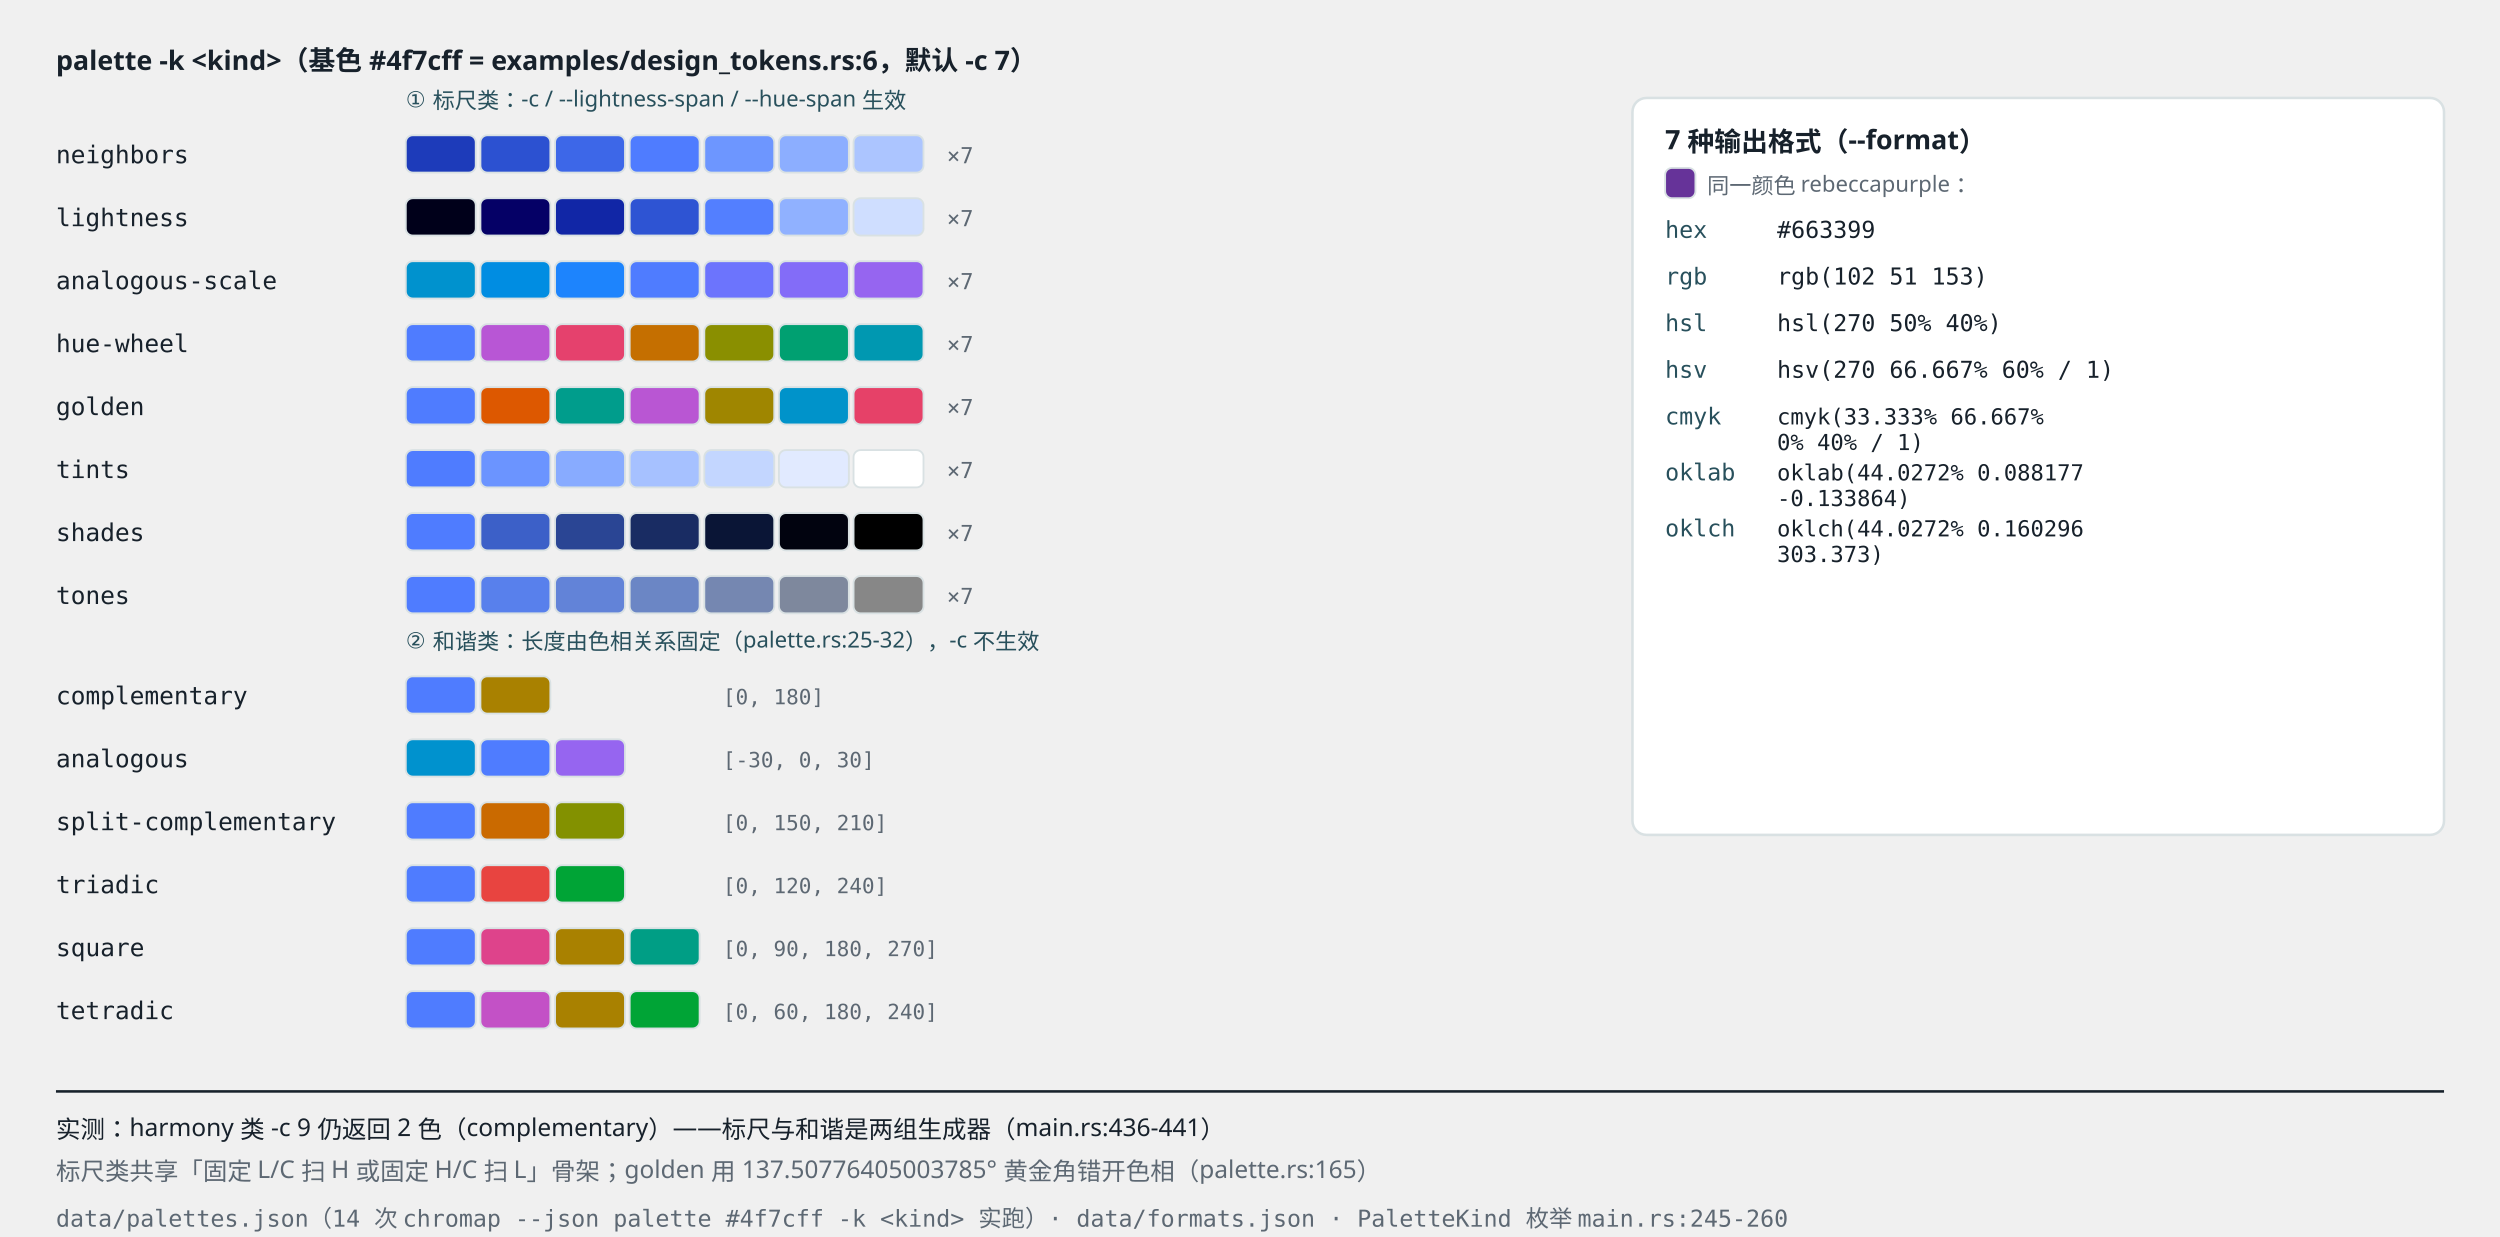
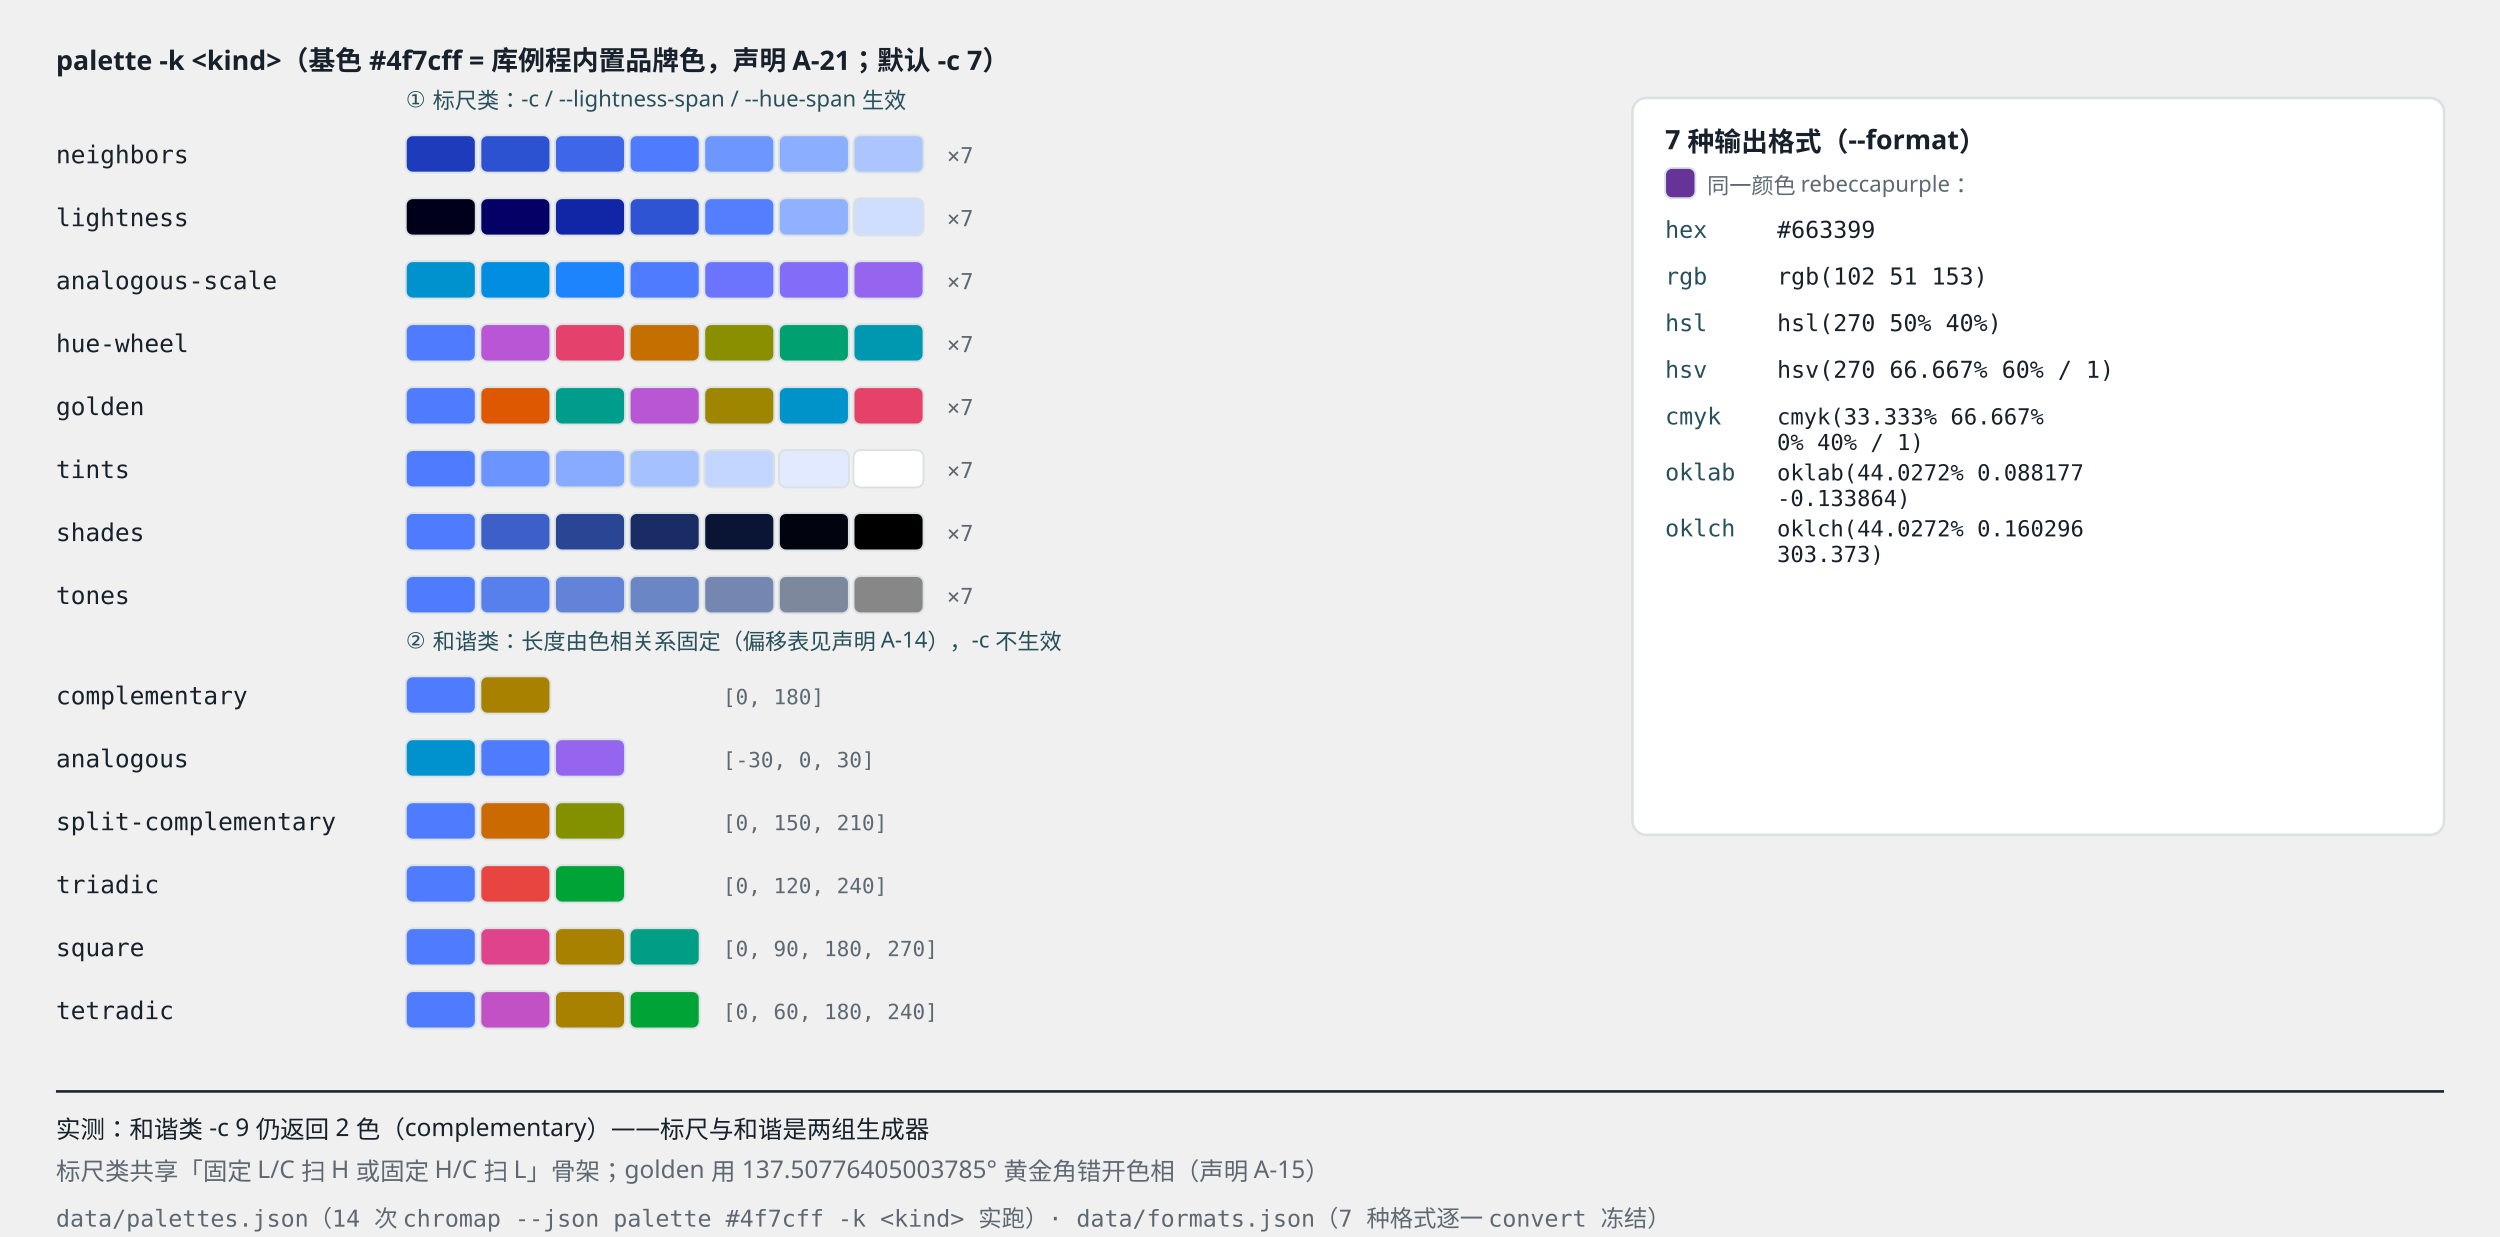
<svg xmlns="http://www.w3.org/2000/svg" id="p-kinds" viewBox="0 0 1072 530" width="1072" height="530" role="img">
  <defs>
    <marker id="p-kinds-arrow" viewBox="0 0 10 10" refX="8.5" refY="5" markerWidth="5" markerHeight="5" orient="auto-start-reverse">
      <path d="M 0,1 L 9,5 L 0,9 z" fill="#356A79" />
    </marker>
  </defs>
-   <text x="24" y="30" font-size="11.5" fill="#17212B" font-family="'Source Han Sans SC','PingFang SC',sans-serif" font-weight="600" text-anchor="start">palette -k &lt;kind&gt;（基色 #4f7cff = examples/design_tokens.rs:6，默认 -c 7）</text>
+   <text x="24" y="30" font-size="11.5" fill="#17212B" font-family="'Source Han Sans SC','PingFang SC',sans-serif" font-weight="600" text-anchor="start">palette -k &lt;kind&gt;（基色 #4f7cff = 库例程内置品牌色，声明 A-21；默认 -c 7）</text>
  <text x="174" y="46" font-size="9.5" fill="#28505C" font-family="'Source Han Sans SC','PingFang SC',sans-serif" font-weight="400" text-anchor="start">① 标尺类：-c / --lightness-span / --hue-span 生效</text>
  <text x="24" y="70" font-size="10.5" fill="#17212B" font-family="'0xProto Nerd Font','SF Mono',Menlo,monospace" font-weight="400" text-anchor="start">neighbors</text>
  <rect x="174" y="58" width="30" height="16" fill="#1d3bba" rx="3" stroke="#D9E1E3" stroke-width="0.8" />
  <rect x="206" y="58" width="30" height="16" fill="#2c51d1" rx="3" stroke="#D9E1E3" stroke-width="0.8" />
  <rect x="238" y="58" width="30" height="16" fill="#3d67e8" rx="3" stroke="#D9E1E3" stroke-width="0.8" />
  <rect x="270" y="58" width="30" height="16" fill="#4f7cff" rx="3" stroke="#D9E1E3" stroke-width="0.8" />
  <rect x="302" y="58" width="30" height="16" fill="#6d96ff" rx="3" stroke="#D9E1E3" stroke-width="0.8" />
  <rect x="334" y="58" width="30" height="16" fill="#8caeff" rx="3" stroke="#D9E1E3" stroke-width="0.8" />
  <rect x="366" y="58" width="30" height="16" fill="#acc5ff" rx="3" stroke="#D9E1E3" stroke-width="0.8" />
  <text x="406" y="70" font-size="9.5" fill="#5D6873" font-family="'0xProto Nerd Font','SF Mono',Menlo,monospace" font-weight="400" text-anchor="start">×7</text>
  <text x="24" y="97" font-size="10.5" fill="#17212B" font-family="'0xProto Nerd Font','SF Mono',Menlo,monospace" font-weight="400" text-anchor="start">lightness</text>
  <rect x="174" y="85" width="30" height="16" fill="#00001a" rx="3" stroke="#D9E1E3" stroke-width="0.8" />
  <rect x="206" y="85" width="30" height="16" fill="#050066" rx="3" stroke="#D9E1E3" stroke-width="0.8" />
  <rect x="238" y="85" width="30" height="16" fill="#1126a6" rx="3" stroke="#D9E1E3" stroke-width="0.8" />
  <rect x="270" y="85" width="30" height="16" fill="#2e54d3" rx="3" stroke="#D9E1E3" stroke-width="0.8" />
  <rect x="302" y="85" width="30" height="16" fill="#537fff" rx="3" stroke="#D9E1E3" stroke-width="0.8" />
  <rect x="334" y="85" width="30" height="16" fill="#90b1ff" rx="3" stroke="#D9E1E3" stroke-width="0.8" />
  <rect x="366" y="85" width="30" height="16" fill="#cfdeff" rx="3" stroke="#D9E1E3" stroke-width="0.8" />
  <text x="406" y="97" font-size="9.5" fill="#5D6873" font-family="'0xProto Nerd Font','SF Mono',Menlo,monospace" font-weight="400" text-anchor="start">×7</text>
  <text x="24" y="124" font-size="10.5" fill="#17212B" font-family="'0xProto Nerd Font','SF Mono',Menlo,monospace" font-weight="400" text-anchor="start">analogous-scale</text>
  <rect x="174" y="112" width="30" height="16" fill="#0092ce" rx="3" stroke="#D9E1E3" stroke-width="0.8" />
  <rect x="206" y="112" width="30" height="16" fill="#008de2" rx="3" stroke="#D9E1E3" stroke-width="0.8" />
  <rect x="238" y="112" width="30" height="16" fill="#1d84fd" rx="3" stroke="#D9E1E3" stroke-width="0.8" />
  <rect x="270" y="112" width="30" height="16" fill="#4f7cff" rx="3" stroke="#D9E1E3" stroke-width="0.8" />
  <rect x="302" y="112" width="30" height="16" fill="#6c74fd" rx="3" stroke="#D9E1E3" stroke-width="0.8" />
  <rect x="334" y="112" width="30" height="16" fill="#836cf8" rx="3" stroke="#D9E1E3" stroke-width="0.8" />
  <rect x="366" y="112" width="30" height="16" fill="#9665f0" rx="3" stroke="#D9E1E3" stroke-width="0.8" />
  <text x="406" y="124" font-size="9.5" fill="#5D6873" font-family="'0xProto Nerd Font','SF Mono',Menlo,monospace" font-weight="400" text-anchor="start">×7</text>
  <text x="24" y="151" font-size="10.5" fill="#17212B" font-family="'0xProto Nerd Font','SF Mono',Menlo,monospace" font-weight="400" text-anchor="start">hue-wheel</text>
  <rect x="174" y="139" width="30" height="16" fill="#4f7cff" rx="3" stroke="#D9E1E3" stroke-width="0.8" />
  <rect x="206" y="139" width="30" height="16" fill="#b856d5" rx="3" stroke="#D9E1E3" stroke-width="0.8" />
  <rect x="238" y="139" width="30" height="16" fill="#e5416d" rx="3" stroke="#D9E1E3" stroke-width="0.8" />
  <rect x="270" y="139" width="30" height="16" fill="#c56f00" rx="3" stroke="#D9E1E3" stroke-width="0.8" />
  <rect x="302" y="139" width="30" height="16" fill="#8a8f00" rx="3" stroke="#D9E1E3" stroke-width="0.8" />
  <rect x="334" y="139" width="30" height="16" fill="#00a071" rx="3" stroke="#D9E1E3" stroke-width="0.8" />
  <rect x="366" y="139" width="30" height="16" fill="#0098b1" rx="3" stroke="#D9E1E3" stroke-width="0.8" />
  <text x="406" y="151" font-size="9.5" fill="#5D6873" font-family="'0xProto Nerd Font','SF Mono',Menlo,monospace" font-weight="400" text-anchor="start">×7</text>
  <text x="24" y="178" font-size="10.5" fill="#17212B" font-family="'0xProto Nerd Font','SF Mono',Menlo,monospace" font-weight="400" text-anchor="start">golden</text>
  <rect x="174" y="166" width="30" height="16" fill="#4f7cff" rx="3" stroke="#D9E1E3" stroke-width="0.8" />
  <rect x="206" y="166" width="30" height="16" fill="#dd5800" rx="3" stroke="#D9E1E3" stroke-width="0.8" />
  <rect x="238" y="166" width="30" height="16" fill="#009d8c" rx="3" stroke="#D9E1E3" stroke-width="0.8" />
  <rect x="270" y="166" width="30" height="16" fill="#b956d3" rx="3" stroke="#D9E1E3" stroke-width="0.8" />
  <rect x="302" y="166" width="30" height="16" fill="#9f8600" rx="3" stroke="#D9E1E3" stroke-width="0.8" />
  <rect x="334" y="166" width="30" height="16" fill="#0093ca" rx="3" stroke="#D9E1E3" stroke-width="0.8" />
  <rect x="366" y="166" width="30" height="16" fill="#e64168" rx="3" stroke="#D9E1E3" stroke-width="0.8" />
  <text x="406" y="178" font-size="9.5" fill="#5D6873" font-family="'0xProto Nerd Font','SF Mono',Menlo,monospace" font-weight="400" text-anchor="start">×7</text>
  <text x="24" y="205" font-size="10.5" fill="#17212B" font-family="'0xProto Nerd Font','SF Mono',Menlo,monospace" font-weight="400" text-anchor="start">tints</text>
  <rect x="174" y="193" width="30" height="16" fill="#4f7cff" rx="3" stroke="#D9E1E3" stroke-width="0.8" />
  <rect x="206" y="193" width="30" height="16" fill="#6b94ff" rx="3" stroke="#D9E1E3" stroke-width="0.8" />
  <rect x="238" y="193" width="30" height="16" fill="#88abff" rx="3" stroke="#D9E1E3" stroke-width="0.8" />
  <rect x="270" y="193" width="30" height="16" fill="#a6c1ff" rx="3" stroke="#D9E1E3" stroke-width="0.8" />
  <rect x="302" y="193" width="30" height="16" fill="#c3d6ff" rx="3" stroke="#D9E1E3" stroke-width="0.8" />
  <rect x="334" y="193" width="30" height="16" fill="#e1eaff" rx="3" stroke="#D9E1E3" stroke-width="0.8" />
  <rect x="366" y="193" width="30" height="16" fill="#ffffff" rx="3" stroke="#D9E1E3" stroke-width="0.8" />
  <text x="406" y="205" font-size="9.5" fill="#5D6873" font-family="'0xProto Nerd Font','SF Mono',Menlo,monospace" font-weight="400" text-anchor="start">×7</text>
  <text x="24" y="232" font-size="10.5" fill="#17212B" font-family="'0xProto Nerd Font','SF Mono',Menlo,monospace" font-weight="400" text-anchor="start">shades</text>
  <rect x="174" y="220" width="30" height="16" fill="#4f7cff" rx="3" stroke="#D9E1E3" stroke-width="0.8" />
  <rect x="206" y="220" width="30" height="16" fill="#3c60c8" rx="3" stroke="#D9E1E3" stroke-width="0.8" />
  <rect x="238" y="220" width="30" height="16" fill="#2a4594" rx="3" stroke="#D9E1E3" stroke-width="0.8" />
  <rect x="270" y="220" width="30" height="16" fill="#192c63" rx="3" stroke="#D9E1E3" stroke-width="0.8" />
  <rect x="302" y="220" width="30" height="16" fill="#0a1536" rx="3" stroke="#D9E1E3" stroke-width="0.8" />
  <rect x="334" y="220" width="30" height="16" fill="#01030f" rx="3" stroke="#D9E1E3" stroke-width="0.8" />
  <rect x="366" y="220" width="30" height="16" fill="#000000" rx="3" stroke="#D9E1E3" stroke-width="0.8" />
  <text x="406" y="232" font-size="9.5" fill="#5D6873" font-family="'0xProto Nerd Font','SF Mono',Menlo,monospace" font-weight="400" text-anchor="start">×7</text>
  <text x="24" y="259" font-size="10.5" fill="#17212B" font-family="'0xProto Nerd Font','SF Mono',Menlo,monospace" font-weight="400" text-anchor="start">tones</text>
  <rect x="174" y="247" width="30" height="16" fill="#4f7cff" rx="3" stroke="#D9E1E3" stroke-width="0.8" />
  <rect x="206" y="247" width="30" height="16" fill="#5880ec" rx="3" stroke="#D9E1E3" stroke-width="0.8" />
  <rect x="238" y="247" width="30" height="16" fill="#6283d8" rx="3" stroke="#D9E1E3" stroke-width="0.8" />
  <rect x="270" y="247" width="30" height="16" fill="#6b86c5" rx="3" stroke="#D9E1E3" stroke-width="0.8" />
  <rect x="302" y="247" width="30" height="16" fill="#7587b1" rx="3" stroke="#D9E1E3" stroke-width="0.8" />
  <rect x="334" y="247" width="30" height="16" fill="#7e889d" rx="3" stroke="#D9E1E3" stroke-width="0.8" />
  <rect x="366" y="247" width="30" height="16" fill="#878787" rx="3" stroke="#D9E1E3" stroke-width="0.8" />
  <text x="406" y="259" font-size="9.5" fill="#5D6873" font-family="'0xProto Nerd Font','SF Mono',Menlo,monospace" font-weight="400" text-anchor="start">×7</text>
-   <text x="174" y="278" font-size="9.5" fill="#28505C" font-family="'Source Han Sans SC','PingFang SC',sans-serif" font-weight="400" text-anchor="start">② 和谐类：长度由色相关系固定（palette.rs:25-32），-c 不生效</text>
+   <text x="174" y="278" font-size="9.5" fill="#28505C" font-family="'Source Han Sans SC','PingFang SC',sans-serif" font-weight="400" text-anchor="start">② 和谐类：长度由色相关系固定（偏移表见声明 A-14），-c 不生效</text>
  <text x="24" y="302" font-size="10.5" fill="#17212B" font-family="'0xProto Nerd Font','SF Mono',Menlo,monospace" font-weight="400" text-anchor="start">complementary</text>
  <rect x="174" y="290" width="30" height="16" fill="#4f7cff" rx="3" stroke="#D9E1E3" stroke-width="0.8" />
  <rect x="206" y="290" width="30" height="16" fill="#a98100" rx="3" stroke="#D9E1E3" stroke-width="0.8" />
  <text x="310" y="302" font-size="9" fill="#5D6873" font-family="'0xProto Nerd Font','SF Mono',Menlo,monospace" font-weight="400" text-anchor="start">[0, 180]</text>
  <text x="24" y="329" font-size="10.5" fill="#17212B" font-family="'0xProto Nerd Font','SF Mono',Menlo,monospace" font-weight="400" text-anchor="start">analogous</text>
  <rect x="174" y="317" width="30" height="16" fill="#0092ce" rx="3" stroke="#D9E1E3" stroke-width="0.8" />
  <rect x="206" y="317" width="30" height="16" fill="#4f7cff" rx="3" stroke="#D9E1E3" stroke-width="0.8" />
  <rect x="238" y="317" width="30" height="16" fill="#9665f0" rx="3" stroke="#D9E1E3" stroke-width="0.8" />
  <text x="310" y="329" font-size="9" fill="#5D6873" font-family="'0xProto Nerd Font','SF Mono',Menlo,monospace" font-weight="400" text-anchor="start">[-30, 0, 30]</text>
  <text x="24" y="356" font-size="10.5" fill="#17212B" font-family="'0xProto Nerd Font','SF Mono',Menlo,monospace" font-weight="400" text-anchor="start">split-complementary</text>
  <rect x="174" y="344" width="30" height="16" fill="#4f7cff" rx="3" stroke="#D9E1E3" stroke-width="0.8" />
  <rect x="206" y="344" width="30" height="16" fill="#ca6a00" rx="3" stroke="#D9E1E3" stroke-width="0.8" />
  <rect x="238" y="344" width="30" height="16" fill="#839100" rx="3" stroke="#D9E1E3" stroke-width="0.8" />
  <text x="310" y="356" font-size="9" fill="#5D6873" font-family="'0xProto Nerd Font','SF Mono',Menlo,monospace" font-weight="400" text-anchor="start">[0, 150, 210]</text>
  <text x="24" y="383" font-size="10.5" fill="#17212B" font-family="'0xProto Nerd Font','SF Mono',Menlo,monospace" font-weight="400" text-anchor="start">triadic</text>
  <rect x="174" y="371" width="30" height="16" fill="#4f7cff" rx="3" stroke="#D9E1E3" stroke-width="0.8" />
  <rect x="206" y="371" width="30" height="16" fill="#e84440" rx="3" stroke="#D9E1E3" stroke-width="0.8" />
  <rect x="238" y="371" width="30" height="16" fill="#00a436" rx="3" stroke="#D9E1E3" stroke-width="0.8" />
  <text x="310" y="383" font-size="9" fill="#5D6873" font-family="'0xProto Nerd Font','SF Mono',Menlo,monospace" font-weight="400" text-anchor="start">[0, 120, 240]</text>
  <text x="24" y="410" font-size="10.5" fill="#17212B" font-family="'0xProto Nerd Font','SF Mono',Menlo,monospace" font-weight="400" text-anchor="start">square</text>
  <rect x="174" y="398" width="30" height="16" fill="#4f7cff" rx="3" stroke="#D9E1E3" stroke-width="0.8" />
  <rect x="206" y="398" width="30" height="16" fill="#de438b" rx="3" stroke="#D9E1E3" stroke-width="0.8" />
  <rect x="238" y="398" width="30" height="16" fill="#a98100" rx="3" stroke="#D9E1E3" stroke-width="0.8" />
  <rect x="270" y="398" width="30" height="16" fill="#009e85" rx="3" stroke="#D9E1E3" stroke-width="0.8" />
  <text x="310" y="410" font-size="9" fill="#5D6873" font-family="'0xProto Nerd Font','SF Mono',Menlo,monospace" font-weight="400" text-anchor="start">[0, 90, 180, 270]</text>
  <text x="24" y="437" font-size="10.5" fill="#17212B" font-family="'0xProto Nerd Font','SF Mono',Menlo,monospace" font-weight="400" text-anchor="start">tetradic</text>
  <rect x="174" y="425" width="30" height="16" fill="#4f7cff" rx="3" stroke="#D9E1E3" stroke-width="0.8" />
  <rect x="206" y="425" width="30" height="16" fill="#c351c6" rx="3" stroke="#D9E1E3" stroke-width="0.8" />
  <rect x="238" y="425" width="30" height="16" fill="#a98100" rx="3" stroke="#D9E1E3" stroke-width="0.8" />
  <rect x="270" y="425" width="30" height="16" fill="#00a436" rx="3" stroke="#D9E1E3" stroke-width="0.8" />
  <text x="310" y="437" font-size="9" fill="#5D6873" font-family="'0xProto Nerd Font','SF Mono',Menlo,monospace" font-weight="400" text-anchor="start">[0, 60, 180, 240]</text>
  <rect x="700" y="42" width="348" height="316" fill="#FFFFFF" rx="6" stroke="#D9E1E3" stroke-width="1.1" />
  <text x="714" y="64" font-size="11.5" fill="#17212B" font-family="'Source Han Sans SC','PingFang SC',sans-serif" font-weight="600" text-anchor="start">7 种输出格式（--format）</text>
  <rect x="714" y="72" width="13" height="13" fill="#663399" rx="3" stroke="#D9E1E3" stroke-width="0.8" />
  <text x="732" y="83" font-size="9.5" fill="#5D6873" font-family="'Source Han Sans SC','PingFang SC',sans-serif" font-weight="400" text-anchor="start">同一颜色 rebeccapurple：</text>
  <text x="714" y="102" font-size="10" fill="#28505C" font-family="'0xProto Nerd Font','SF Mono',Menlo,monospace" font-weight="400" text-anchor="start">hex</text>
  <text x="762" y="102" font-size="10" fill="#17212B" font-family="'0xProto Nerd Font','SF Mono',Menlo,monospace" font-weight="400" text-anchor="start">#663399</text>
  <text x="714" y="122" font-size="10" fill="#28505C" font-family="'0xProto Nerd Font','SF Mono',Menlo,monospace" font-weight="400" text-anchor="start">rgb</text>
  <text x="762" y="122" font-size="10" fill="#17212B" font-family="'0xProto Nerd Font','SF Mono',Menlo,monospace" font-weight="400" text-anchor="start">rgb(102 51 153)</text>
  <text x="714" y="142" font-size="10" fill="#28505C" font-family="'0xProto Nerd Font','SF Mono',Menlo,monospace" font-weight="400" text-anchor="start">hsl</text>
  <text x="762" y="142" font-size="10" fill="#17212B" font-family="'0xProto Nerd Font','SF Mono',Menlo,monospace" font-weight="400" text-anchor="start">hsl(270 50% 40%)</text>
  <text x="714" y="162" font-size="10" fill="#28505C" font-family="'0xProto Nerd Font','SF Mono',Menlo,monospace" font-weight="400" text-anchor="start">hsv</text>
  <text x="762" y="162" font-size="10" fill="#17212B" font-family="'0xProto Nerd Font','SF Mono',Menlo,monospace" font-weight="400" text-anchor="start">hsv(270 66.667% 60% / 1)</text>
  <text x="714" y="182" font-size="10" fill="#28505C" font-family="'0xProto Nerd Font','SF Mono',Menlo,monospace" font-weight="400" text-anchor="start">cmyk</text>
  <text x="762" y="182" font-size="9.5" fill="#17212B" font-family="'0xProto Nerd Font','SF Mono',Menlo,monospace" font-weight="400" text-anchor="start">cmyk(33.333% 66.667%</text>
  <text x="762" y="193" font-size="9.5" fill="#17212B" font-family="'0xProto Nerd Font','SF Mono',Menlo,monospace" font-weight="400" text-anchor="start">0% 40% / 1)</text>
  <text x="714" y="206" font-size="10" fill="#28505C" font-family="'0xProto Nerd Font','SF Mono',Menlo,monospace" font-weight="400" text-anchor="start">oklab</text>
  <text x="762" y="206" font-size="9.5" fill="#17212B" font-family="'0xProto Nerd Font','SF Mono',Menlo,monospace" font-weight="400" text-anchor="start">oklab(44.0272% 0.088177</text>
  <text x="762" y="217" font-size="9.5" fill="#17212B" font-family="'0xProto Nerd Font','SF Mono',Menlo,monospace" font-weight="400" text-anchor="start">-0.133864)</text>
  <text x="714" y="230" font-size="10" fill="#28505C" font-family="'0xProto Nerd Font','SF Mono',Menlo,monospace" font-weight="400" text-anchor="start">oklch</text>
  <text x="762" y="230" font-size="9.5" fill="#17212B" font-family="'0xProto Nerd Font','SF Mono',Menlo,monospace" font-weight="400" text-anchor="start">oklch(44.0272% 0.160296</text>
  <text x="762" y="241" font-size="9.5" fill="#17212B" font-family="'0xProto Nerd Font','SF Mono',Menlo,monospace" font-weight="400" text-anchor="start">303.373)</text>
  <line x1="24" y1="468" x2="1048" y2="468" stroke="#17212B" stroke-width="1.1" stroke-linecap="butt" />
-   <text x="24" y="488" font-size="10.5" fill="#17212B" font-family="'Source Han Sans SC','PingFang SC',sans-serif" font-weight="400" text-anchor="start">实测：harmony 类 -c 9 仍返回 2 色（complementary）——标尺与和谐是两组生成器（main.rs:436-441）</text>
-   <text x="24" y="506" font-size="10.5" fill="#5D6873" font-family="'Source Han Sans SC','PingFang SC',sans-serif" font-weight="400" text-anchor="start">标尺类共享「固定 L/C 扫 H 或固定 H/C 扫 L」骨架；golden 用 137.50776405003785° 黄金角错开色相（palette.rs:165）</text>
-   <text x="24" y="526" font-size="10" fill="#5D6873" font-family="'0xProto Nerd Font','SF Mono',Menlo,monospace" font-weight="400" text-anchor="start">data/palettes.json（14 次 chromap --json palette #4f7cff -k &lt;kind&gt; 实跑）· data/formats.json · PaletteKind 枚举 main.rs:245-260</text>
+   <text x="24" y="488" font-size="10.5" fill="#17212B" font-family="'Source Han Sans SC','PingFang SC',sans-serif" font-weight="400" text-anchor="start">实测：和谐类 -c 9 仍返回 2 色（complementary）——标尺与和谐是两组生成器</text>
+   <text x="24" y="506" font-size="10.5" fill="#5D6873" font-family="'Source Han Sans SC','PingFang SC',sans-serif" font-weight="400" text-anchor="start">标尺类共享「固定 L/C 扫 H 或固定 H/C 扫 L」骨架；golden 用 137.50776405003785° 黄金角错开色相（声明 A-15）</text>
+   <text x="24" y="526" font-size="10" fill="#5D6873" font-family="'0xProto Nerd Font','SF Mono',Menlo,monospace" font-weight="400" text-anchor="start">data/palettes.json（14 次 chromap --json palette #4f7cff -k &lt;kind&gt; 实跑）· data/formats.json（7 种格式逐一 convert 冻结）</text>
</svg>
